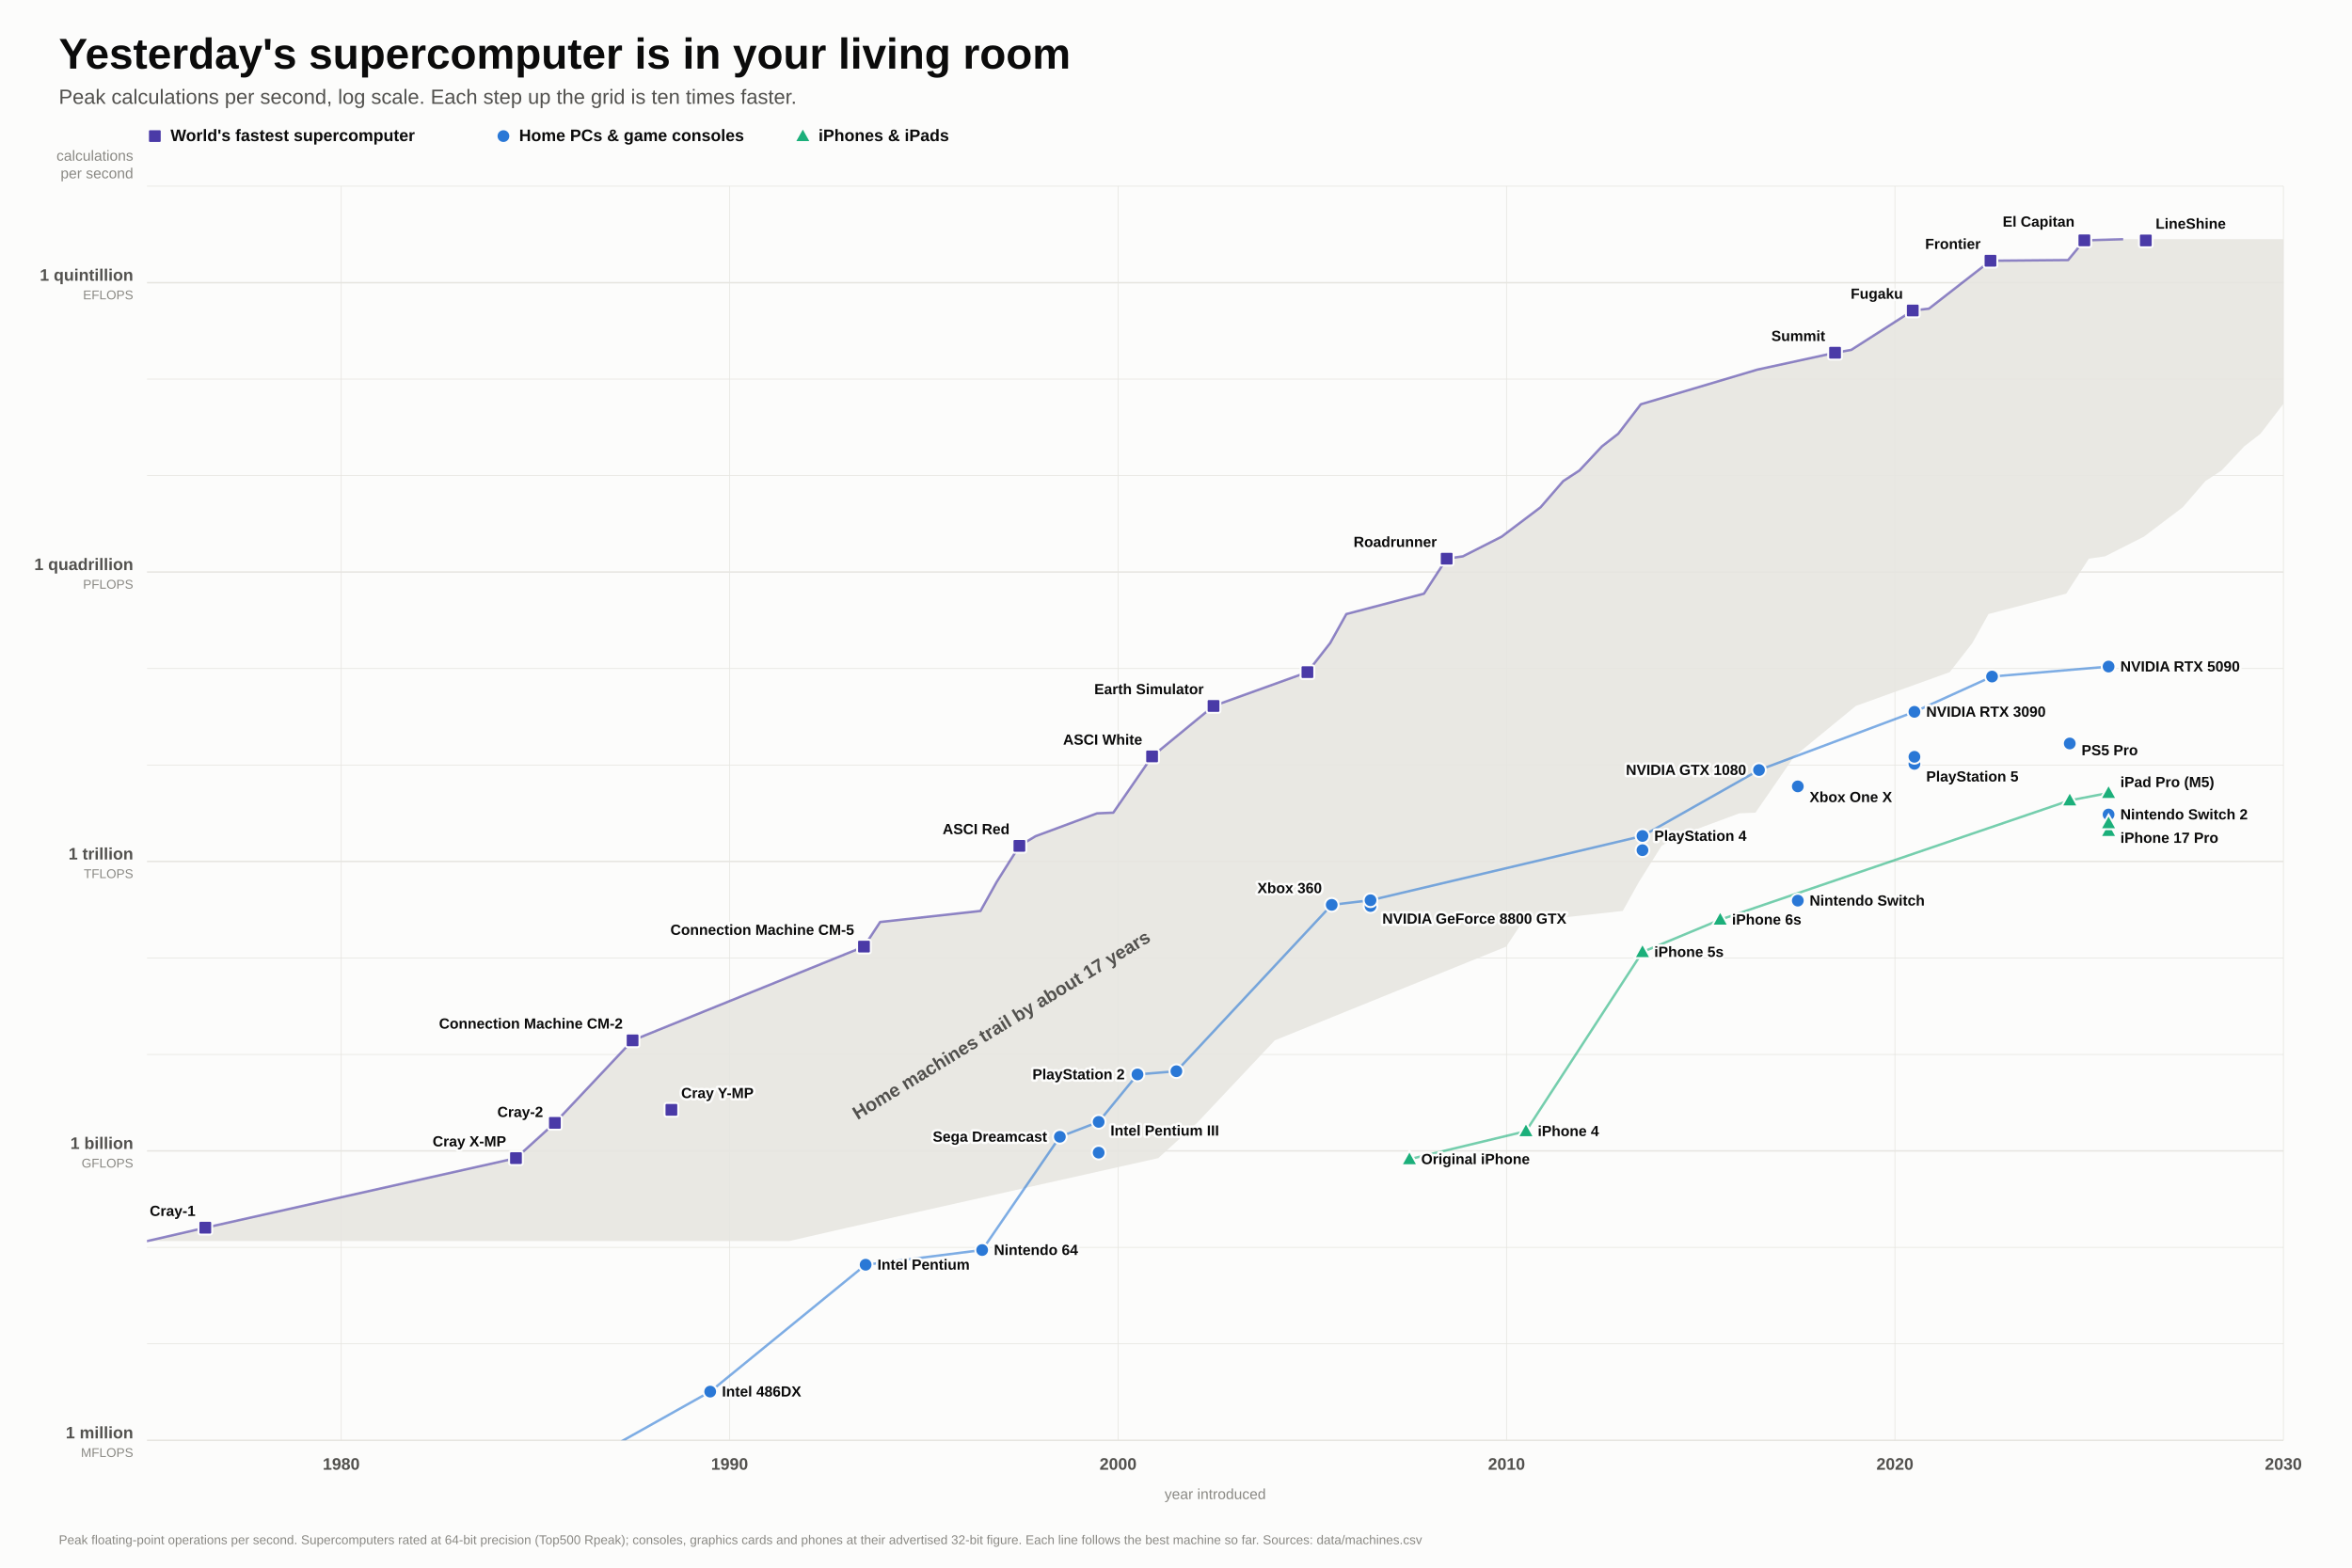
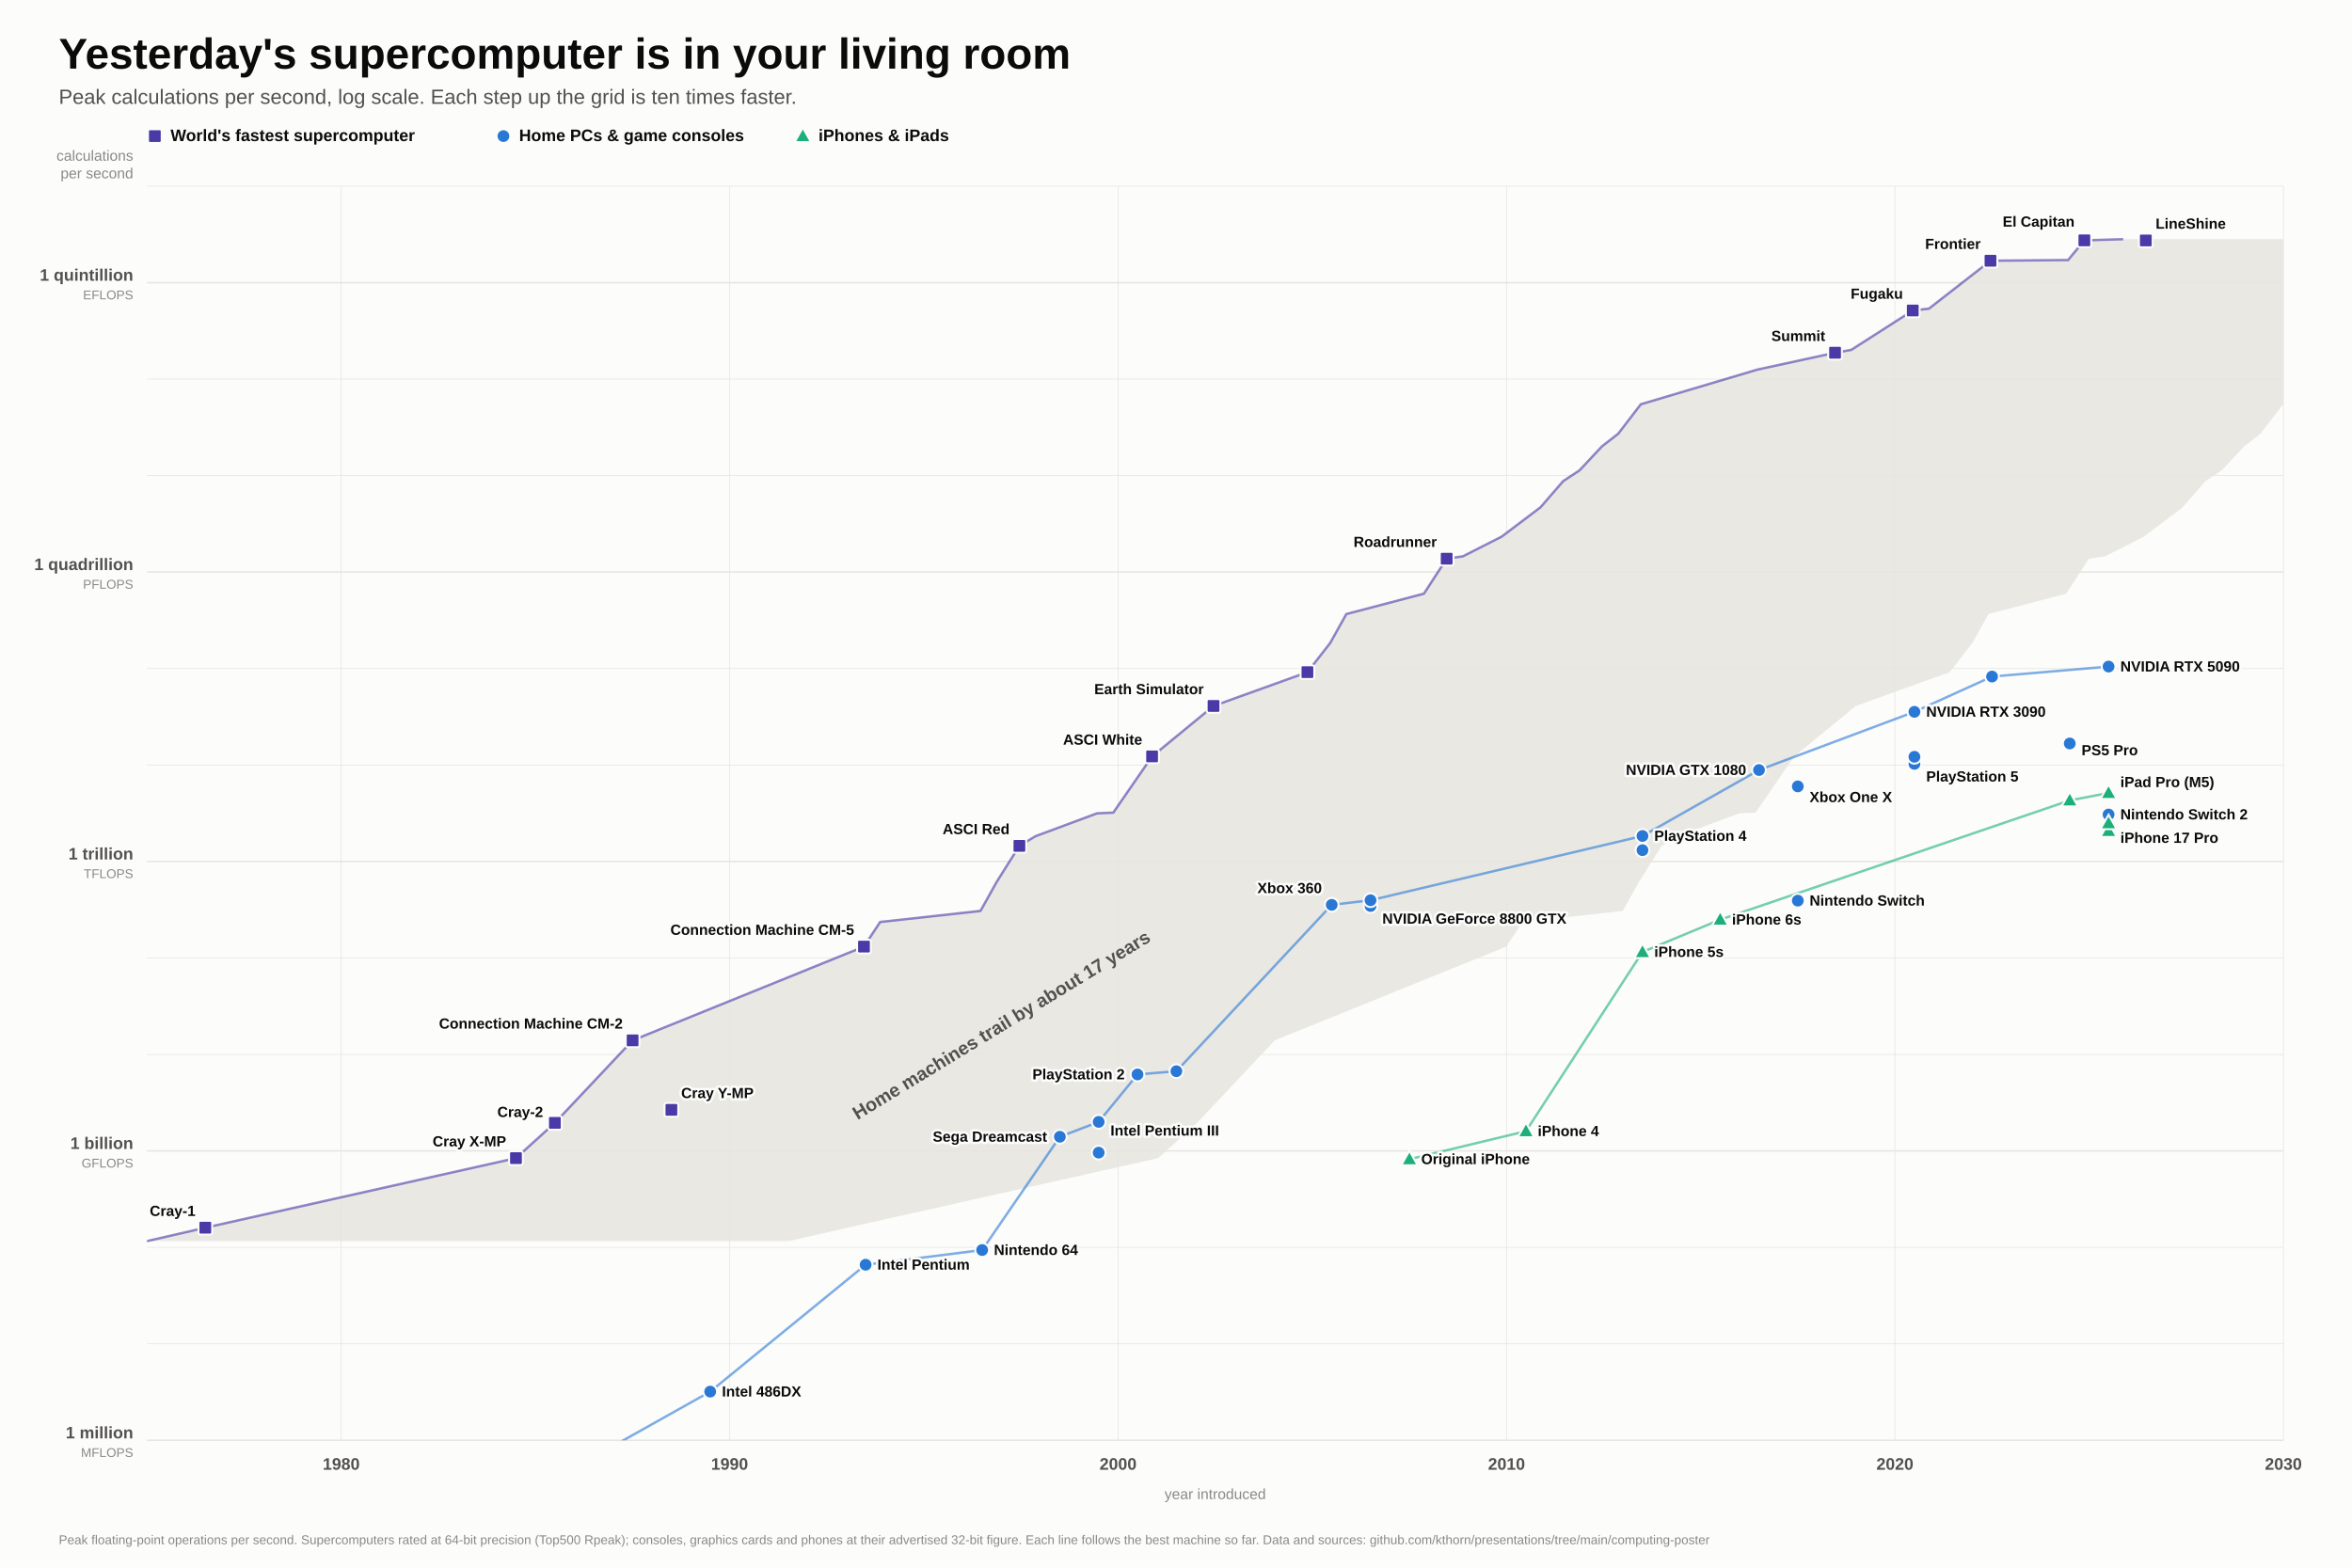
<svg xmlns="http://www.w3.org/2000/svg" width="2400" height="1600" viewBox="0 0 2400 1600" font-family="Montserrat, 'Helvetica Neue', Arial, sans-serif">
  <style>@font-face{font-family:Montserrat;font-weight:400;src:url('fonts/Montserrat-Regular.ttf')}@font-face{font-family:Montserrat;font-weight:600;src:url('fonts/Montserrat-SemiBold.ttf')}@font-face{font-family:Montserrat;font-weight:700;src:url('fonts/Montserrat-Bold.ttf')}</style>
  <rect width="2400" height="1600" fill="#fcfcfb" />
  <clipPath id="plot">
    <rect x="150" y="190" width="2180" height="1280" />
  </clipPath>
  <polygon points="150.0,1266.6 209.5,1253.0 526.5,1182.0 566.2,1146.0 645.5,1061.8 881.6,966.1 898.1,941.0 1000.5,929.7 1017.0,900.1 1040.2,863.3 1056.7,853.4 1119.4,830.1 1136.0,829.4 1175.6,772.0 1238.3,720.5 1334.1,686.0 1357.3,656.3 1373.8,626.7 1453.0,605.9 1476.2,570.2 1492.7,567.8 1532.3,547.7 1572.0,517.7 1595.1,491.0 1611.6,480.2 1634.7,455.5 1651.2,442.7 1674.3,412.6 1793.3,377.2 1872.5,360.0 1889.0,357.1 1951.8,316.9 1968.3,315.0 2031.1,266.1 2110.3,265.4 2126.9,245.3 2166.5,244.1 2821.9,244.1 2782.2,245.3 2765.7,265.4 2686.4,266.1 2623.7,315.0 2607.2,316.9 2544.4,357.1 2527.9,360.0 2448.6,377.2 2329.7,412.6 2306.6,442.7 2290.1,455.5 2266.9,480.2 2250.4,491.0 2227.3,517.7 2187.7,547.7 2148.0,567.8 2131.5,570.2 2108.4,605.9 2029.1,626.7 2012.6,656.3 1989.5,686.0 1893.7,720.5 1830.9,772.0 1791.3,829.4 1774.8,830.1 1712.0,853.4 1695.5,863.3 1672.4,900.1 1655.9,929.7 1553.5,941.0 1537.0,966.1 1300.8,1061.8 1221.5,1146.0 1181.9,1182.0 864.8,1253.0 805.4,1266.6" fill="#e9e8e3" clip-path="url(#plot)" />
  <line x1="150" y1="1470.0" x2="2330" y2="1470.0" stroke="#e6e5e0" stroke-width="1.5" />
  <line x1="150" y1="1371.5" x2="2330" y2="1371.5" stroke="#e6e5e0" stroke-width="0.75" />
  <line x1="150" y1="1273.1" x2="2330" y2="1273.1" stroke="#e6e5e0" stroke-width="0.75" />
  <line x1="150" y1="1174.6" x2="2330" y2="1174.6" stroke="#e6e5e0" stroke-width="1.5" />
  <line x1="150" y1="1076.2" x2="2330" y2="1076.2" stroke="#e6e5e0" stroke-width="0.75" />
  <line x1="150" y1="977.7" x2="2330" y2="977.7" stroke="#e6e5e0" stroke-width="0.75" />
  <line x1="150" y1="879.2" x2="2330" y2="879.2" stroke="#e6e5e0" stroke-width="1.5" />
  <line x1="150" y1="780.8" x2="2330" y2="780.8" stroke="#e6e5e0" stroke-width="0.75" />
  <line x1="150" y1="682.3" x2="2330" y2="682.3" stroke="#e6e5e0" stroke-width="0.75" />
  <line x1="150" y1="583.8" x2="2330" y2="583.8" stroke="#e6e5e0" stroke-width="1.5" />
  <line x1="150" y1="485.4" x2="2330" y2="485.4" stroke="#e6e5e0" stroke-width="0.75" />
  <line x1="150" y1="386.9" x2="2330" y2="386.9" stroke="#e6e5e0" stroke-width="0.75" />
  <line x1="150" y1="288.5" x2="2330" y2="288.5" stroke="#e6e5e0" stroke-width="1.5" />
  <line x1="150" y1="190.0" x2="2330" y2="190.0" stroke="#e6e5e0" stroke-width="0.75" />
  <text x="136" y="1468.0" font-size="17" font-weight="600" fill="#52514e" text-anchor="end">1 million</text>
  <text x="136" y="1487.0" font-size="13" fill="#8a8984" text-anchor="end">MFLOPS</text>
  <text x="136" y="1172.6" font-size="17" font-weight="600" fill="#52514e" text-anchor="end">1 billion</text>
  <text x="136" y="1191.6" font-size="13" fill="#8a8984" text-anchor="end">GFLOPS</text>
  <text x="136" y="877.2" font-size="17" font-weight="600" fill="#52514e" text-anchor="end">1 trillion</text>
  <text x="136" y="896.2" font-size="13" fill="#8a8984" text-anchor="end">TFLOPS</text>
  <text x="136" y="581.8" font-size="17" font-weight="600" fill="#52514e" text-anchor="end">1 quadrillion</text>
  <text x="136" y="600.8" font-size="13" fill="#8a8984" text-anchor="end">PFLOPS</text>
  <text x="136" y="286.5" font-size="17" font-weight="600" fill="#52514e" text-anchor="end">1 quintillion</text>
  <text x="136" y="305.5" font-size="13" fill="#8a8984" text-anchor="end">EFLOPS</text>
  <line x1="348.2" y1="190" x2="348.2" y2="1470" stroke="#e6e5e0" stroke-width="0.75" />
  <text x="348.2" y="1500" font-size="17" font-weight="600" fill="#52514e" text-anchor="middle">1980</text>
  <line x1="744.5" y1="190" x2="744.5" y2="1470" stroke="#e6e5e0" stroke-width="0.75" />
  <text x="744.5" y="1500" font-size="17" font-weight="600" fill="#52514e" text-anchor="middle">1990</text>
  <line x1="1140.9" y1="190" x2="1140.9" y2="1470" stroke="#e6e5e0" stroke-width="0.75" />
  <text x="1140.9" y="1500" font-size="17" font-weight="600" fill="#52514e" text-anchor="middle">2000</text>
  <line x1="1537.3" y1="190" x2="1537.3" y2="1470" stroke="#e6e5e0" stroke-width="0.75" />
  <text x="1537.3" y="1500" font-size="17" font-weight="600" fill="#52514e" text-anchor="middle">2010</text>
  <line x1="1933.6" y1="190" x2="1933.6" y2="1470" stroke="#e6e5e0" stroke-width="0.75" />
  <text x="1933.6" y="1500" font-size="17" font-weight="600" fill="#52514e" text-anchor="middle">2020</text>
  <line x1="2330.0" y1="190" x2="2330.0" y2="1470" stroke="#e6e5e0" stroke-width="0.75" />
  <text x="2330.0" y="1500" font-size="17" font-weight="600" fill="#52514e" text-anchor="middle">2030</text>
  <text x="1240.0" y="1530" font-size="15" fill="#8a8984" text-anchor="middle">year introduced</text>
  <text x="136" y="164" font-size="15" fill="#8a8984" text-anchor="end">calculations</text>
  <text x="136" y="182" font-size="15" fill="#8a8984" text-anchor="end">per second</text>
  <path d="M-266.2,1423.0 L-68.0,1316.8 L209.5,1253.0 L526.5,1182.0 L566.2,1146.0 L645.5,1061.8 L881.6,966.1 L898.1,941.0 L1000.5,929.7 L1017.0,900.1 L1040.2,863.3 L1056.7,853.4 L1119.4,830.1 L1136.0,829.4 L1175.6,772.0 L1238.3,720.5 L1334.1,686.0 L1357.3,656.3 L1373.8,626.7 L1453.0,605.9 L1476.2,570.2 L1492.7,567.8 L1532.3,547.7 L1572.0,517.7 L1595.1,491.0 L1611.6,480.2 L1634.7,455.5 L1651.2,442.7 L1674.3,412.6 L1793.3,377.2 L1872.5,360.0 L1889.0,357.1 L1951.8,316.9 L1968.3,315.0 L2031.1,266.1 L2110.3,265.4 L2126.9,245.3 L2166.5,244.1" fill="none" stroke="#4a3aa7" stroke-width="2.5" stroke-opacity="0.6" stroke-linejoin="round" clip-path="url(#plot)" />
  <path d="M407.6,1598.1 L724.7,1420.3 L883.3,1290.8 L1002.2,1275.8 L1081.5,1160.2 L1121.1,1145.0 L1160.7,1096.6 L1200.4,1093.3 L1358.9,923.5 L1398.5,918.8 L1676.0,853.2 L1794.9,785.9 L1953.5,726.5 L2032.7,690.5 L2151.6,680.3" fill="none" stroke="#2a78d6" stroke-width="2.5" stroke-opacity="0.6" stroke-linejoin="round" clip-path="url(#plot)" />
  <path d="M1438.2,1183.1 L1557.1,1154.5 L1676.0,971.6 L1755.3,938.6 L2112.0,816.9 L2151.6,809.3" fill="none" stroke="#1baf7a" stroke-width="2.5" stroke-opacity="0.6" stroke-linejoin="round" clip-path="url(#plot)" />
  <rect x="202.5" y="1246.0" width="14" height="14" rx="2" fill="#4a3aa7" stroke="#fcfcfb" stroke-width="2" />
  <rect x="519.5" y="1175.0" width="14" height="14" rx="2" fill="#4a3aa7" stroke="#fcfcfb" stroke-width="2" />
  <rect x="559.2" y="1139.0" width="14" height="14" rx="2" fill="#4a3aa7" stroke="#fcfcfb" stroke-width="2" />
  <rect x="638.5" y="1054.8" width="14" height="14" rx="2" fill="#4a3aa7" stroke="#fcfcfb" stroke-width="2" />
  <rect x="678.1" y="1125.7" width="14" height="14" rx="2" fill="#4a3aa7" stroke="#fcfcfb" stroke-width="2" />
  <rect x="874.6" y="959.1" width="14" height="14" rx="2" fill="#4a3aa7" stroke="#fcfcfb" stroke-width="2" />
  <rect x="1033.2" y="856.3" width="14" height="14" rx="2" fill="#4a3aa7" stroke="#fcfcfb" stroke-width="2" />
  <rect x="1168.6" y="765.0" width="14" height="14" rx="2" fill="#4a3aa7" stroke="#fcfcfb" stroke-width="2" />
  <rect x="1231.3" y="713.5" width="14" height="14" rx="2" fill="#4a3aa7" stroke="#fcfcfb" stroke-width="2" />
  <rect x="1327.1" y="679.0" width="14" height="14" rx="2" fill="#4a3aa7" stroke="#fcfcfb" stroke-width="2" />
  <rect x="1469.2" y="563.2" width="14" height="14" rx="2" fill="#4a3aa7" stroke="#fcfcfb" stroke-width="2" />
  <rect x="1865.5" y="353.0" width="14" height="14" rx="2" fill="#4a3aa7" stroke="#fcfcfb" stroke-width="2" />
  <rect x="1944.8" y="309.9" width="14" height="14" rx="2" fill="#4a3aa7" stroke="#fcfcfb" stroke-width="2" />
  <rect x="2024.1" y="259.1" width="14" height="14" rx="2" fill="#4a3aa7" stroke="#fcfcfb" stroke-width="2" />
  <rect x="2119.9" y="238.3" width="14" height="14" rx="2" fill="#4a3aa7" stroke="#fcfcfb" stroke-width="2" />
  <rect x="2182.6" y="238.4" width="14" height="14" rx="2" fill="#4a3aa7" stroke="#fcfcfb" stroke-width="2" />
  <circle cx="724.7" cy="1420.3" r="7" fill="#2a78d6" stroke="#fcfcfb" stroke-width="2" />
  <circle cx="883.3" cy="1290.8" r="7" fill="#2a78d6" stroke="#fcfcfb" stroke-width="2" />
  <circle cx="1121.1" cy="1145.0" r="7" fill="#2a78d6" stroke="#fcfcfb" stroke-width="2" />
  <circle cx="1121.1" cy="1176.4" r="7" fill="#2a78d6" stroke="#fcfcfb" stroke-width="2" />
  <circle cx="1398.5" cy="924.7" r="7" fill="#2a78d6" stroke="#fcfcfb" stroke-width="2" />
  <circle cx="1794.9" cy="785.9" r="7" fill="#2a78d6" stroke="#fcfcfb" stroke-width="2" />
  <circle cx="1953.5" cy="726.5" r="7" fill="#2a78d6" stroke="#fcfcfb" stroke-width="2" />
  <circle cx="2032.7" cy="690.5" r="7" fill="#2a78d6" stroke="#fcfcfb" stroke-width="2" />
  <circle cx="2151.6" cy="680.3" r="7" fill="#2a78d6" stroke="#fcfcfb" stroke-width="2" />
  <circle cx="1002.2" cy="1275.8" r="7" fill="#2a78d6" stroke="#fcfcfb" stroke-width="2" />
  <circle cx="1081.5" cy="1160.2" r="7" fill="#2a78d6" stroke="#fcfcfb" stroke-width="2" />
  <circle cx="1160.7" cy="1096.6" r="7" fill="#2a78d6" stroke="#fcfcfb" stroke-width="2" />
  <circle cx="1200.4" cy="1093.3" r="7" fill="#2a78d6" stroke="#fcfcfb" stroke-width="2" />
  <circle cx="1358.9" cy="923.5" r="7" fill="#2a78d6" stroke="#fcfcfb" stroke-width="2" />
  <circle cx="1398.5" cy="918.8" r="7" fill="#2a78d6" stroke="#fcfcfb" stroke-width="2" />
  <circle cx="1676.0" cy="853.2" r="7" fill="#2a78d6" stroke="#fcfcfb" stroke-width="2" />
  <circle cx="1676.0" cy="867.7" r="7" fill="#2a78d6" stroke="#fcfcfb" stroke-width="2" />
  <circle cx="1834.5" cy="919.2" r="7" fill="#2a78d6" stroke="#fcfcfb" stroke-width="2" />
  <circle cx="1834.5" cy="802.6" r="7" fill="#2a78d6" stroke="#fcfcfb" stroke-width="2" />
  <circle cx="1953.5" cy="779.6" r="7" fill="#2a78d6" stroke="#fcfcfb" stroke-width="2" />
  <circle cx="1953.5" cy="772.4" r="7" fill="#2a78d6" stroke="#fcfcfb" stroke-width="2" />
  <circle cx="2112.0" cy="758.8" r="7" fill="#2a78d6" stroke="#fcfcfb" stroke-width="2" />
  <circle cx="2151.6" cy="831.3" r="7" fill="#2a78d6" stroke="#fcfcfb" stroke-width="2" />
  <polygon points="1438.2,1174.4 1446.5,1189.2 1429.9,1189.2" fill="#1baf7a" stroke="#fcfcfb" stroke-width="2" />
  <polygon points="1557.1,1145.8 1565.4,1160.6 1548.8,1160.6" fill="#1baf7a" stroke="#fcfcfb" stroke-width="2" />
  <polygon points="1676.0,962.9 1684.3,977.8 1667.7,977.8" fill="#1baf7a" stroke="#fcfcfb" stroke-width="2" />
  <polygon points="1755.3,929.8 1763.6,944.7 1747.0,944.7" fill="#1baf7a" stroke="#fcfcfb" stroke-width="2" />
  <polygon points="2151.6,839.4 2159.9,854.2 2143.3,854.2" fill="#1baf7a" stroke="#fcfcfb" stroke-width="2" />
  <polygon points="2151.6,831.5 2159.9,846.3 2143.3,846.3" fill="#1baf7a" stroke="#fcfcfb" stroke-width="2" />
  <polygon points="2112.0,808.1 2120.3,823.0 2103.7,823.0" fill="#1baf7a" stroke="#fcfcfb" stroke-width="2" />
  <polygon points="2151.6,800.6 2159.9,815.4 2143.3,815.4" fill="#1baf7a" stroke="#fcfcfb" stroke-width="2" />
  <text x="199.5" y="1241.0" font-size="15" font-weight="600" fill="#0b0b0b" text-anchor="end" paint-order="stroke" stroke="#fcfcfb" stroke-width="5" stroke-linejoin="round">Cray-1</text>
  <text x="516.5" y="1170.0" font-size="15" font-weight="600" fill="#0b0b0b" text-anchor="end" paint-order="stroke" stroke="#fcfcfb" stroke-width="5" stroke-linejoin="round">Cray X-MP</text>
  <text x="554.2" y="1140.0" font-size="15" font-weight="600" fill="#0b0b0b" text-anchor="end" paint-order="stroke" stroke="#fcfcfb" stroke-width="5" stroke-linejoin="round">Cray-2</text>
  <text x="635.5" y="1049.8" font-size="15" font-weight="600" fill="#0b0b0b" text-anchor="end" paint-order="stroke" stroke="#fcfcfb" stroke-width="5" stroke-linejoin="round">Connection Machine CM-2</text>
  <text x="695.1" y="1120.7" font-size="15" font-weight="600" fill="#0b0b0b" text-anchor="start" paint-order="stroke" stroke="#fcfcfb" stroke-width="5" stroke-linejoin="round">Cray Y-MP</text>
  <text x="871.6" y="954.1" font-size="15" font-weight="600" fill="#0b0b0b" text-anchor="end" paint-order="stroke" stroke="#fcfcfb" stroke-width="5" stroke-linejoin="round">Connection Machine CM-5</text>
  <text x="1030.2" y="851.3" font-size="15" font-weight="600" fill="#0b0b0b" text-anchor="end" paint-order="stroke" stroke="#fcfcfb" stroke-width="5" stroke-linejoin="round">ASCI Red</text>
  <text x="1165.6" y="760.0" font-size="15" font-weight="600" fill="#0b0b0b" text-anchor="end" paint-order="stroke" stroke="#fcfcfb" stroke-width="5" stroke-linejoin="round">ASCI White</text>
  <text x="1228.3" y="708.5" font-size="15" font-weight="600" fill="#0b0b0b" text-anchor="end" paint-order="stroke" stroke="#fcfcfb" stroke-width="5" stroke-linejoin="round">Earth Simulator</text>
  <text x="1466.2" y="558.2" font-size="15" font-weight="600" fill="#0b0b0b" text-anchor="end" paint-order="stroke" stroke="#fcfcfb" stroke-width="5" stroke-linejoin="round">Roadrunner</text>
  <text x="1862.5" y="348.0" font-size="15" font-weight="600" fill="#0b0b0b" text-anchor="end" paint-order="stroke" stroke="#fcfcfb" stroke-width="5" stroke-linejoin="round">Summit</text>
  <text x="1941.8" y="304.9" font-size="15" font-weight="600" fill="#0b0b0b" text-anchor="end" paint-order="stroke" stroke="#fcfcfb" stroke-width="5" stroke-linejoin="round">Fugaku</text>
  <text x="2021.1" y="254.1" font-size="15" font-weight="600" fill="#0b0b0b" text-anchor="end" paint-order="stroke" stroke="#fcfcfb" stroke-width="5" stroke-linejoin="round">Frontier</text>
  <text x="2116.9" y="231.3" font-size="15" font-weight="600" fill="#0b0b0b" text-anchor="end" paint-order="stroke" stroke="#fcfcfb" stroke-width="5" stroke-linejoin="round">El Capitan</text>
  <text x="2199.6" y="233.4" font-size="15" font-weight="600" fill="#0b0b0b" text-anchor="start" paint-order="stroke" stroke="#fcfcfb" stroke-width="5" stroke-linejoin="round">LineShine</text>
  <text x="736.7" y="1425.3" font-size="15" font-weight="600" fill="#0b0b0b" text-anchor="start" paint-order="stroke" stroke="#fcfcfb" stroke-width="5" stroke-linejoin="round">Intel 486DX</text>
  <text x="895.3" y="1295.8" font-size="15" font-weight="600" fill="#0b0b0b" text-anchor="start" paint-order="stroke" stroke="#fcfcfb" stroke-width="5" stroke-linejoin="round">Intel Pentium</text>
  <text x="1133.1" y="1159.0" font-size="15" font-weight="600" fill="#0b0b0b" text-anchor="start" paint-order="stroke" stroke="#fcfcfb" stroke-width="5" stroke-linejoin="round">Intel Pentium III</text>
  <text x="1410.5" y="942.7" font-size="15" font-weight="600" fill="#0b0b0b" text-anchor="start" paint-order="stroke" stroke="#fcfcfb" stroke-width="5" stroke-linejoin="round">NVIDIA GeForce 8800 GTX</text>
  <text x="1781.9" y="790.9" font-size="15" font-weight="600" fill="#0b0b0b" text-anchor="end" paint-order="stroke" stroke="#fcfcfb" stroke-width="5" stroke-linejoin="round">NVIDIA GTX 1080</text>
  <text x="1965.5" y="731.5" font-size="15" font-weight="600" fill="#0b0b0b" text-anchor="start" paint-order="stroke" stroke="#fcfcfb" stroke-width="5" stroke-linejoin="round">NVIDIA RTX 3090</text>
  <text x="2163.6" y="685.3" font-size="15" font-weight="600" fill="#0b0b0b" text-anchor="start" paint-order="stroke" stroke="#fcfcfb" stroke-width="5" stroke-linejoin="round">NVIDIA RTX 5090</text>
  <text x="1014.2" y="1280.8" font-size="15" font-weight="600" fill="#0b0b0b" text-anchor="start" paint-order="stroke" stroke="#fcfcfb" stroke-width="5" stroke-linejoin="round">Nintendo 64</text>
  <text x="1068.5" y="1165.2" font-size="15" font-weight="600" fill="#0b0b0b" text-anchor="end" paint-order="stroke" stroke="#fcfcfb" stroke-width="5" stroke-linejoin="round">Sega Dreamcast</text>
  <text x="1147.7" y="1101.6" font-size="15" font-weight="600" fill="#0b0b0b" text-anchor="end" paint-order="stroke" stroke="#fcfcfb" stroke-width="5" stroke-linejoin="round">PlayStation 2</text>
  <text x="1348.9" y="911.5" font-size="15" font-weight="600" fill="#0b0b0b" text-anchor="end" paint-order="stroke" stroke="#fcfcfb" stroke-width="5" stroke-linejoin="round">Xbox 360</text>
  <text x="1688.0" y="858.2" font-size="15" font-weight="600" fill="#0b0b0b" text-anchor="start" paint-order="stroke" stroke="#fcfcfb" stroke-width="5" stroke-linejoin="round">PlayStation 4</text>
  <text x="1846.5" y="924.2" font-size="15" font-weight="600" fill="#0b0b0b" text-anchor="start" paint-order="stroke" stroke="#fcfcfb" stroke-width="5" stroke-linejoin="round">Nintendo Switch</text>
  <text x="1846.5" y="818.6" font-size="15" font-weight="600" fill="#0b0b0b" text-anchor="start" paint-order="stroke" stroke="#fcfcfb" stroke-width="5" stroke-linejoin="round">Xbox One X</text>
  <text x="1965.5" y="797.6" font-size="15" font-weight="600" fill="#0b0b0b" text-anchor="start" paint-order="stroke" stroke="#fcfcfb" stroke-width="5" stroke-linejoin="round">PlayStation 5</text>
  <text x="2124.0" y="770.8" font-size="15" font-weight="600" fill="#0b0b0b" text-anchor="start" paint-order="stroke" stroke="#fcfcfb" stroke-width="5" stroke-linejoin="round">PS5 Pro</text>
  <text x="2163.6" y="836.3" font-size="15" font-weight="600" fill="#0b0b0b" text-anchor="start" paint-order="stroke" stroke="#fcfcfb" stroke-width="5" stroke-linejoin="round">Nintendo Switch 2</text>
  <text x="1450.2" y="1188.1" font-size="15" font-weight="600" fill="#0b0b0b" text-anchor="start" paint-order="stroke" stroke="#fcfcfb" stroke-width="5" stroke-linejoin="round">Original iPhone</text>
  <text x="1569.1" y="1159.5" font-size="15" font-weight="600" fill="#0b0b0b" text-anchor="start" paint-order="stroke" stroke="#fcfcfb" stroke-width="5" stroke-linejoin="round">iPhone 4</text>
  <text x="1688.0" y="976.6" font-size="15" font-weight="600" fill="#0b0b0b" text-anchor="start" paint-order="stroke" stroke="#fcfcfb" stroke-width="5" stroke-linejoin="round">iPhone 5s</text>
  <text x="1767.3" y="943.6" font-size="15" font-weight="600" fill="#0b0b0b" text-anchor="start" paint-order="stroke" stroke="#fcfcfb" stroke-width="5" stroke-linejoin="round">iPhone 6s</text>
  <text x="2163.6" y="860.2" font-size="15" font-weight="600" fill="#0b0b0b" text-anchor="start" paint-order="stroke" stroke="#fcfcfb" stroke-width="5" stroke-linejoin="round">iPhone 17 Pro</text>
  <text x="2163.6" y="803.3" font-size="15" font-weight="600" fill="#0b0b0b" text-anchor="start" paint-order="stroke" stroke="#fcfcfb" stroke-width="5" stroke-linejoin="round">iPad Pro (M5)</text>
  <text x="1022.0" y="1052.5" font-size="19" font-weight="600" fill="#52514e" text-anchor="middle" transform="rotate(-31.4 1022.0 1046.5)">Home machines trail by about 17 years</text>
  <rect x="151.0" y="131.9" width="14" height="14" rx="2" fill="#4a3aa7" stroke="#fcfcfb" stroke-width="2" />
  <text x="174" y="144" font-size="17" font-weight="600" fill="#0b0b0b">World's fastest supercomputer</text>
  <circle cx="513.7" cy="138.9" r="7" fill="#2a78d6" stroke="#fcfcfb" stroke-width="2" />
  <text x="529.67" y="144" font-size="17" font-weight="600" fill="#0b0b0b">Home PCs &amp; game consoles</text>
  <polygon points="819.2,130.2 827.5,145.0 810.9,145.0" fill="#1baf7a" stroke="#fcfcfb" stroke-width="2" />
  <text x="835.19" y="144" font-size="17" font-weight="600" fill="#0b0b0b">iPhones &amp; iPads</text>
  <text x="60" y="70" font-size="44" font-weight="700" fill="#0b0b0b">Yesterday's supercomputer is in your living room</text>
  <text x="60" y="106" font-size="21" fill="#52514e">Peak calculations per second, log scale. Each step up the grid is ten times faster.</text>
-   <text x="60" y="1576" font-size="13" fill="#8a8984">Peak floating-point operations per second. Supercomputers rated at 64-bit precision (Top500 Rpeak); consoles, graphics cards and phones at their advertised 32-bit figure. Each line follows the best machine so far. Sources: data/machines.csv</text>
+   <text x="60" y="1576" font-size="13" fill="#8a8984">Peak floating-point operations per second. Supercomputers rated at 64-bit precision (Top500 Rpeak); consoles, graphics cards and phones at their advertised 32-bit figure. Each line follows the best machine so far. Data and sources: github.com/kthorn/presentations/tree/main/computing-poster</text>
</svg>
